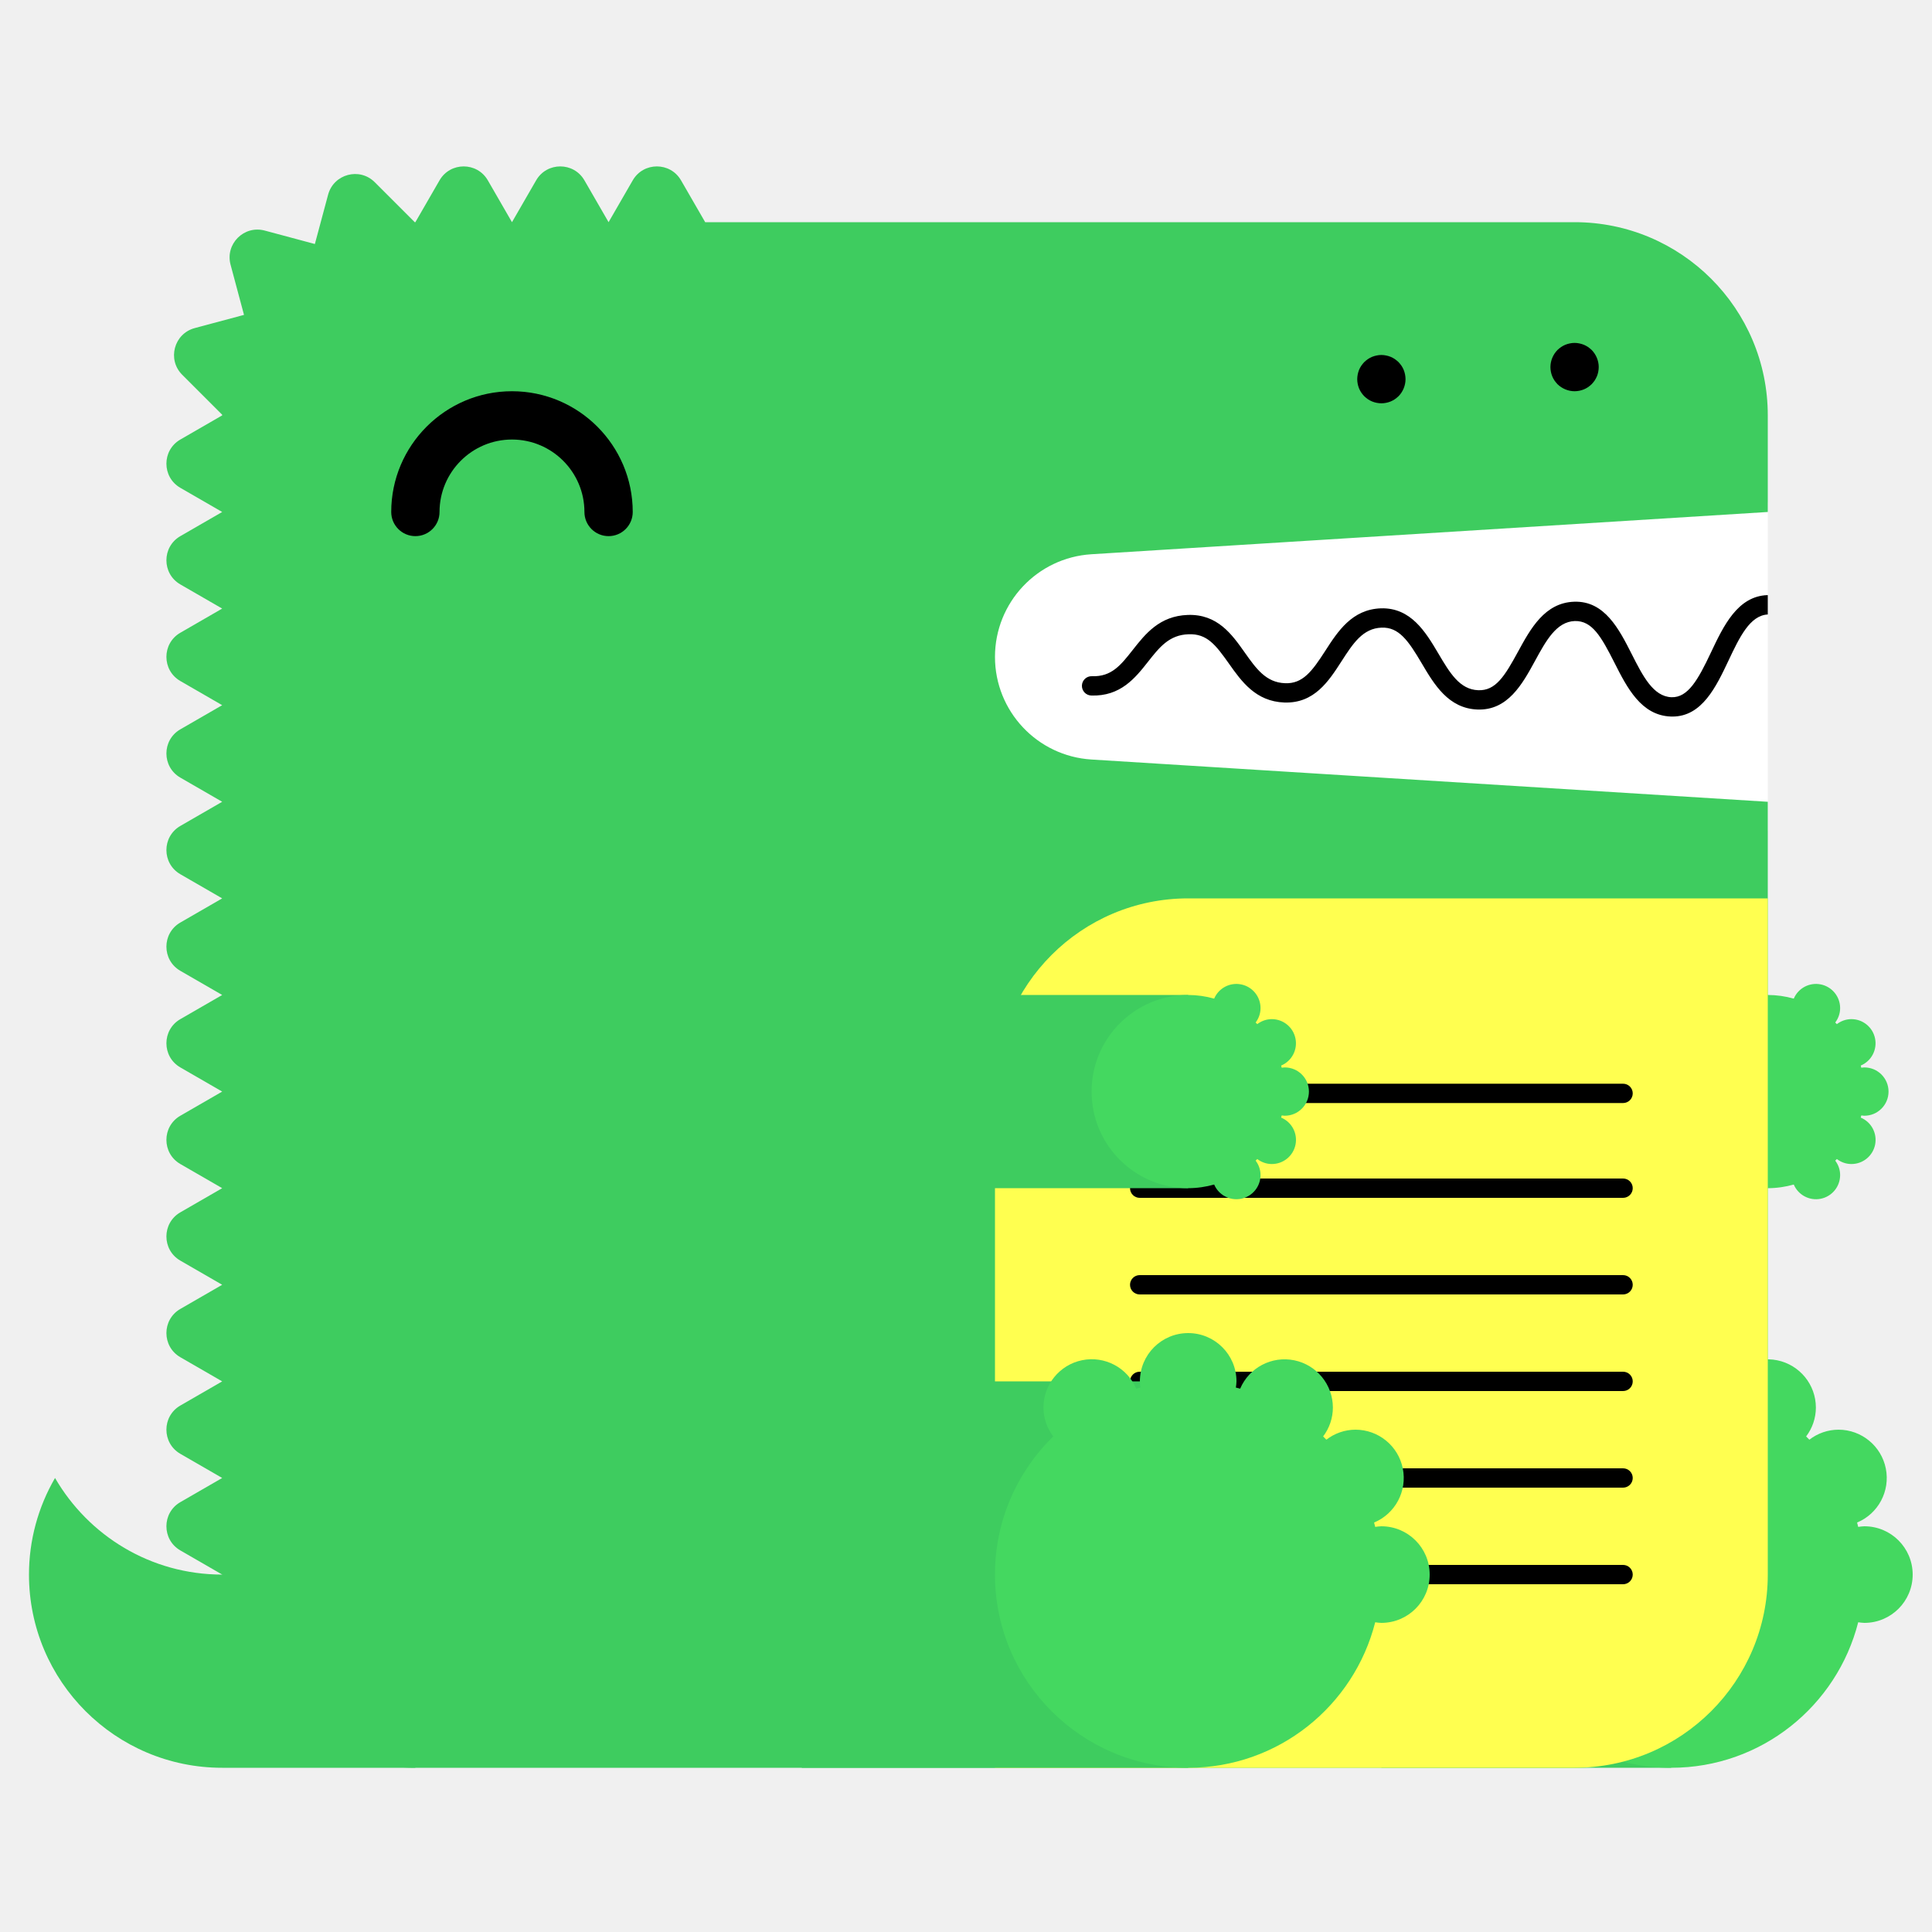
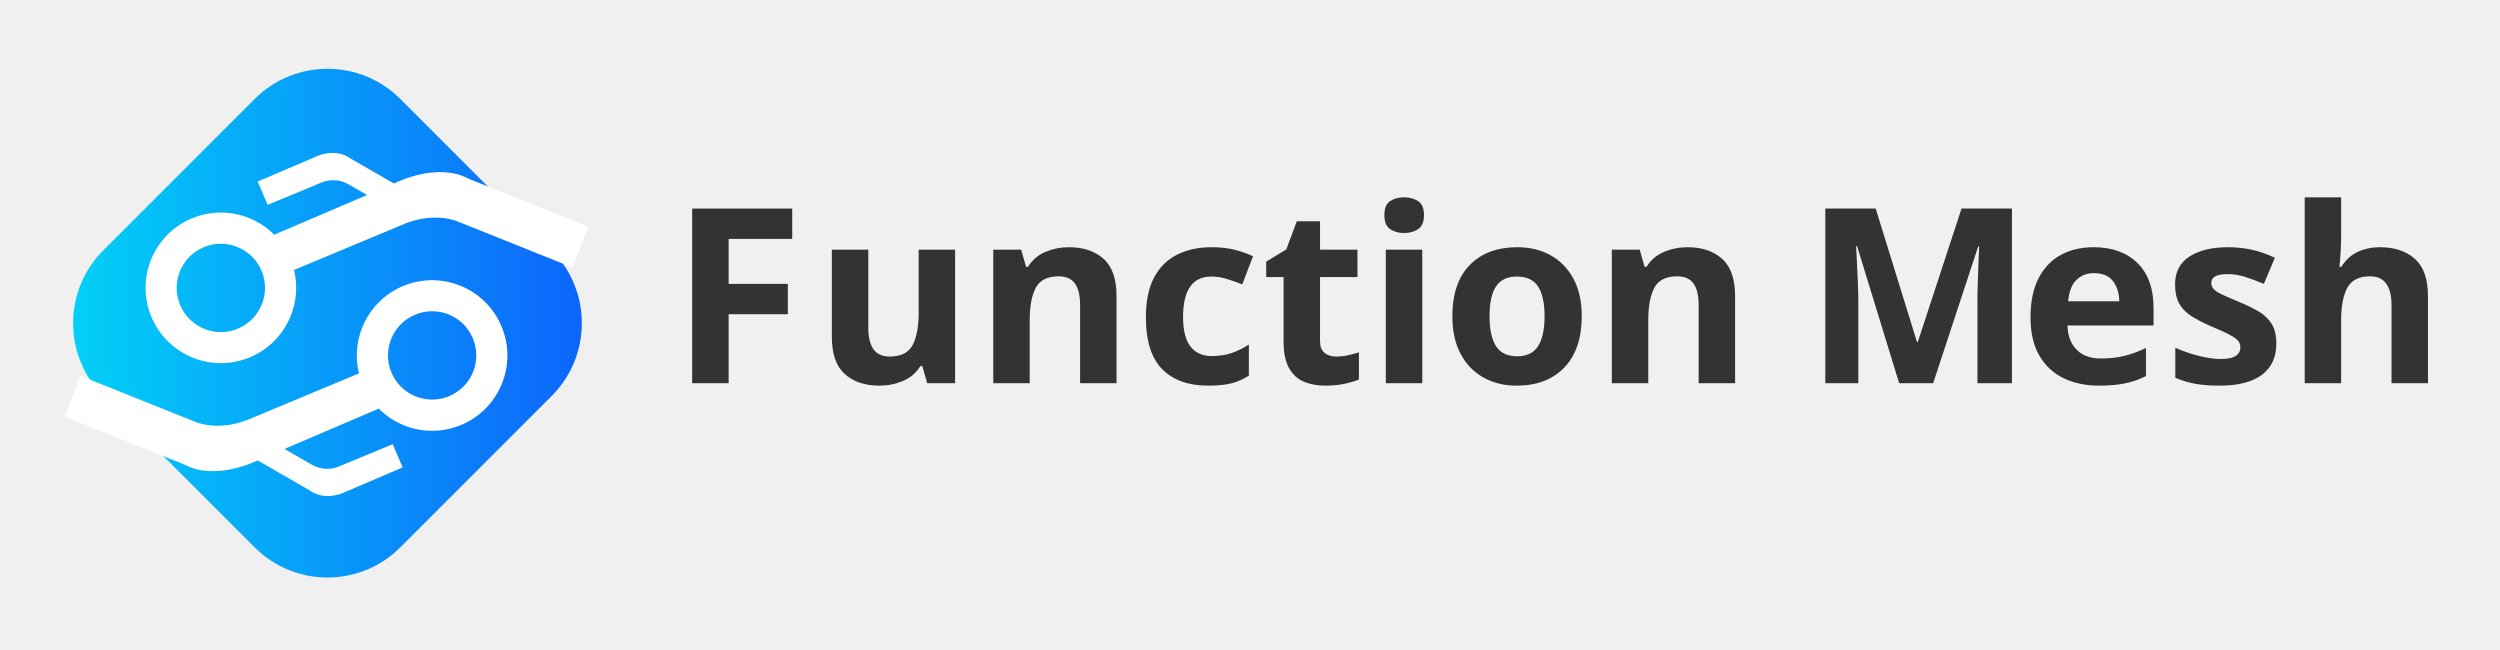
- <svg xmlns="http://www.w3.org/2000/svg" width="200" height="200" viewBox="0 0 200 200">
-   <g fill="none" fill-rule="evenodd">
-     <path fill="#FFF" d="M99 52h84v34H99z" />
-     <path d="M23 163c-7.398 0-13.843-4.027-17.303-10A19.886 19.886 0 0 0 3 163c0 11.046 8.954 20 20 20h20v-20H23z" fill="#3ECC5F" />
-     <path d="M112.98 57.376L183 53V43c0-11.046-8.954-20-20-20H73l-2.5-4.33c-1.112-1.925-3.889-1.925-5 0L63 23l-2.5-4.33c-1.111-1.925-3.889-1.925-5 0L53 23l-2.5-4.33c-1.111-1.925-3.889-1.925-5 0L43 23c-.022 0-.042.003-.065.003l-4.142-4.141c-1.57-1.571-4.252-.853-4.828 1.294l-1.369 5.104-5.192-1.392c-2.148-.575-4.111 1.389-3.535 3.536l1.39 5.193-5.102 1.367c-2.148.576-2.867 3.259-1.296 4.83l4.142 4.142c0 .021-.003.042-.003.064l-4.33 2.5c-1.925 1.111-1.925 3.889 0 5L23 53l-4.33 2.5c-1.925 1.111-1.925 3.889 0 5L23 63l-4.33 2.5c-1.925 1.111-1.925 3.889 0 5L23 73l-4.33 2.5c-1.925 1.111-1.925 3.889 0 5L23 83l-4.33 2.5c-1.925 1.111-1.925 3.889 0 5L23 93l-4.33 2.5c-1.925 1.111-1.925 3.889 0 5L23 103l-4.33 2.5c-1.925 1.111-1.925 3.889 0 5L23 113l-4.33 2.5c-1.925 1.111-1.925 3.889 0 5L23 123l-4.33 2.5c-1.925 1.111-1.925 3.889 0 5L23 133l-4.33 2.5c-1.925 1.111-1.925 3.889 0 5L23 143l-4.33 2.5c-1.925 1.111-1.925 3.889 0 5L23 153l-4.33 2.5c-1.925 1.111-1.925 3.889 0 5L23 163c0 11.046 8.954 20 20 20h120c11.046 0 20-8.954 20-20V83l-70.02-4.376A10.645 10.645 0 0 1 103 68c0-5.621 4.37-10.273 9.98-10.624" fill="#3ECC5F" />
-     <path fill="#3ECC5F" d="M143 183h30v-40h-30z" />
-     <path d="M193 158c-.219 0-.428.037-.639.064-.038-.15-.074-.301-.116-.451A5 5 0 0 0 190.32 148a4.96 4.96 0 0 0-3.016 1.036 26.531 26.531 0 0 0-.335-.336 4.955 4.955 0 0 0 1.011-2.987 5 5 0 0 0-9.599-1.959c-.148-.042-.297-.077-.445-.115.027-.211.064-.42.064-.639a5 5 0 0 0-5-5 5 5 0 0 0-5 5c0 .219.037.428.064.639-.148.038-.297.073-.445.115a4.998 4.998 0 0 0-9.599 1.959c0 1.125.384 2.151 1.011 2.987-3.717 3.632-6.031 8.693-6.031 14.3 0 11.046 8.954 20 20 20 9.339 0 17.16-6.41 19.361-15.064.211.027.42.064.639.064a5 5 0 0 0 5-5 5 5 0 0 0-5-5" fill="#44D860" />
-     <path fill="#3ECC5F" d="M153 123h30v-20h-30z" />
-     <path d="M193 115.5a2.5 2.5 0 1 0 0-5c-.109 0-.214.019-.319.032-.02-.075-.037-.15-.058-.225a2.501 2.501 0 0 0-.963-4.807c-.569 0-1.088.197-1.508.518a6.653 6.653 0 0 0-.168-.168c.314-.417.506-.931.506-1.494a2.5 2.5 0 0 0-4.8-.979A9.987 9.987 0 0 0 183 103c-5.522 0-10 4.478-10 10s4.478 10 10 10c.934 0 1.833-.138 2.69-.377a2.5 2.5 0 0 0 4.8-.979c0-.563-.192-1.077-.506-1.494.057-.055.113-.111.168-.168.42.321.939.518 1.508.518a2.5 2.5 0 0 0 .963-4.807c.021-.074.038-.15.058-.225.105.013.21.032.319.032" fill="#44D860" />
-     <path d="M63 55.5a2.5 2.5 0 0 1-2.5-2.5c0-4.136-3.364-7.5-7.5-7.5s-7.5 3.364-7.5 7.5a2.5 2.5 0 1 1-5 0c0-6.893 5.607-12.5 12.5-12.5S65.5 46.107 65.5 53a2.5 2.5 0 0 1-2.5 2.5" fill="#000" />
-     <path d="M103 183h60c11.046 0 20-8.954 20-20V93h-60c-11.046 0-20 8.954-20 20v70z" fill="#FFFF50" />
-     <path d="M168.02 124h-50.04a1 1 0 1 1 0-2h50.04a1 1 0 1 1 0 2m0 20h-50.04a1 1 0 1 1 0-2h50.04a1 1 0 1 1 0 2m0 20h-50.04a1 1 0 1 1 0-2h50.04a1 1 0 1 1 0 2m0-49.814h-50.04a1 1 0 1 1 0-2h50.04a1 1 0 1 1 0 2m0 19.814h-50.04a1 1 0 1 1 0-2h50.04a1 1 0 1 1 0 2m0 20h-50.04a1 1 0 1 1 0-2h50.04a1 1 0 1 1 0 2M183 61.611c-.012 0-.022-.006-.034-.005-3.09.105-4.552 3.196-5.842 5.923-1.346 2.85-2.387 4.703-4.093 4.647-1.889-.068-2.969-2.202-4.113-4.46-1.314-2.594-2.814-5.536-5.963-5.426-3.046.104-4.513 2.794-5.807 5.167-1.377 2.528-2.314 4.065-4.121 3.994-1.927-.07-2.951-1.805-4.136-3.813-1.321-2.236-2.848-4.75-5.936-4.664-2.994.103-4.465 2.385-5.763 4.4-1.373 2.13-2.335 3.428-4.165 3.351-1.973-.07-2.992-1.51-4.171-3.177-1.324-1.873-2.816-3.993-5.895-3.89-2.928.1-4.399 1.97-5.696 3.618-1.232 1.564-2.194 2.802-4.229 2.724a1 1 0 0 0-.072 2c3.017.101 4.545-1.8 5.872-3.487 1.177-1.496 2.193-2.787 4.193-2.855 1.926-.082 2.829 1.115 4.195 3.045 1.297 1.834 2.769 3.914 5.731 4.021 3.103.104 4.596-2.215 5.918-4.267 1.182-1.834 2.202-3.417 4.15-3.484 1.793-.067 2.769 1.35 4.145 3.681 1.297 2.197 2.766 4.686 5.787 4.796 3.125.108 4.634-2.62 5.949-5.035 1.139-2.088 2.214-4.06 4.119-4.126 1.793-.042 2.728 1.595 4.111 4.33 1.292 2.553 2.757 5.445 5.825 5.556l.169.003c3.064 0 4.518-3.075 5.805-5.794 1.139-2.41 2.217-4.68 4.067-4.773v-2z" fill="#000" />
-     <path fill="#3ECC5F" d="M83 183h40v-40H83z" />
-     <path d="M143 158c-.219 0-.428.037-.639.064-.038-.15-.074-.301-.116-.451A5 5 0 0 0 140.32 148a4.96 4.96 0 0 0-3.016 1.036 26.531 26.531 0 0 0-.335-.336 4.955 4.955 0 0 0 1.011-2.987 5 5 0 0 0-9.599-1.959c-.148-.042-.297-.077-.445-.115.027-.211.064-.42.064-.639a5 5 0 0 0-5-5 5 5 0 0 0-5 5c0 .219.037.428.064.639-.148.038-.297.073-.445.115a4.998 4.998 0 0 0-9.599 1.959c0 1.125.384 2.151 1.011 2.987-3.717 3.632-6.031 8.693-6.031 14.3 0 11.046 8.954 20 20 20 9.339 0 17.16-6.41 19.361-15.064.211.027.42.064.639.064a5 5 0 0 0 5-5 5 5 0 0 0-5-5" fill="#44D860" />
-     <path fill="#3ECC5F" d="M83 123h40v-20H83z" />
-     <path d="M133 115.5a2.5 2.5 0 1 0 0-5c-.109 0-.214.019-.319.032-.02-.075-.037-.15-.058-.225a2.501 2.501 0 0 0-.963-4.807c-.569 0-1.088.197-1.508.518a6.653 6.653 0 0 0-.168-.168c.314-.417.506-.931.506-1.494a2.5 2.5 0 0 0-4.8-.979A9.987 9.987 0 0 0 123 103c-5.522 0-10 4.478-10 10s4.478 10 10 10c.934 0 1.833-.138 2.69-.377a2.5 2.5 0 0 0 4.8-.979c0-.563-.192-1.077-.506-1.494.057-.055.113-.111.168-.168.42.321.939.518 1.508.518a2.5 2.5 0 0 0 .963-4.807c.021-.074.038-.15.058-.225.105.013.21.032.319.032" fill="#44D860" />
-     <path d="M143 41.75c-.16 0-.33-.02-.49-.05a2.52 2.52 0 0 1-.47-.14c-.15-.06-.29-.14-.431-.23-.13-.09-.259-.2-.38-.31-.109-.12-.219-.24-.309-.38s-.17-.28-.231-.43a2.619 2.619 0 0 1-.189-.96c0-.16.02-.33.05-.49.03-.16.08-.31.139-.47.061-.15.141-.29.231-.43.09-.13.2-.26.309-.38.121-.11.25-.22.38-.31.141-.09.281-.17.431-.23.149-.06.31-.11.47-.14.32-.07.65-.07.98 0 .159.03.32.08.47.14.149.06.29.14.43.23.13.09.259.2.38.31.11.12.22.25.31.38.09.14.17.28.23.43.06.16.11.31.14.47.029.16.05.33.05.49 0 .66-.271 1.31-.73 1.77-.121.11-.25.22-.38.31-.14.09-.281.17-.43.23a2.565 2.565 0 0 1-.96.19m20-1.25c-.66 0-1.3-.27-1.771-.73a3.802 3.802 0 0 1-.309-.38c-.09-.14-.17-.28-.231-.43a2.619 2.619 0 0 1-.189-.96c0-.66.27-1.3.729-1.77.121-.11.25-.22.38-.31.141-.09.281-.17.431-.23.149-.06.31-.11.47-.14.32-.07.66-.07.98 0 .159.03.32.08.47.14.149.06.29.14.43.23.13.09.259.2.38.31.459.47.73 1.11.73 1.77 0 .16-.021.33-.05.49-.03.16-.08.32-.14.47-.07.15-.14.29-.23.43-.09.13-.2.26-.31.38-.121.11-.25.22-.38.31-.14.09-.281.17-.43.23a2.565 2.565 0 0 1-.96.19" fill="#000" />
-   </g>
+ <svg xmlns="http://www.w3.org/2000/svg" id="图层_1" data-name="图层 1" viewBox="0 0 1693.68 440.26">
+   <defs>
+     <style>.cls-1{font-size:165.7px;fill:#333;font-family:WorkSans-SemiBold, Work Sans;font-weight:600;}.cls-2{letter-spacing:-0.03em;}.cls-3{letter-spacing:-0.01em;}.cls-4{fill:url(#未命名的渐变_5);}.cls-5{fill:#fff;}</style>
+     <linearGradient id="未命名的渐变_5" x1="49.53" y1="218.93" x2="394.16" y2="218.93" gradientTransform="translate(-89.83 220.99) rotate(-45)" gradientUnits="userSpaceOnUse">
+       <stop offset="0" stop-color="#02d0f7" />
+       <stop offset="1" stop-color="#0d65fb" />
+     </linearGradient>
+   </defs>
+   <text class="cls-1" transform="translate(454.02 259.61)">
+     <tspan class="cls-2">F</tspan>
+     <tspan x="97.1" y="0">unction </tspan>
+     <tspan class="cls-3" x="767.66" y="0">M</tspan>
+     <tspan x="914.14" y="0">esh</tspan>
+   </text>
+   <rect class="cls-4" x="79.57" y="76.65" width="284.56" height="284.56" rx="69.76" transform="translate(219.79 -92.75) rotate(45)" />
+   <path class="cls-5" d="M44,282.28,54.49,254.6l77.16,30.93s16.5,8,39.65-2.58l74.59-31.13,10.7,25-82.42,35.25s-28.08,14.11-49.2,2.67C98.34,304.15,44,282.28,44,282.28Z" />
+   <path class="cls-5" d="M272.72,193.93a51,51,0,1,0,66.9,26.82A51,51,0,0,0,272.72,193.93Zm31.81,74.37A29.92,29.92,0,1,1,320.27,229,29.92,29.92,0,0,1,304.53,268.3Z" />
+   <path class="cls-5" d="M398.41,153.56l-10.53,27.68-77.16-30.93s-16.5-8-39.65,2.58L196.48,184l-10.7-25,82.42-35.26s28.08-14.11,49.2-2.66C344,131.7,398.41,153.56,398.41,153.56Z" />
+   <path class="cls-5" d="M169.65,241.91a51,51,0,1,0-66.9-26.81A51,51,0,0,0,169.65,241.91Zm-31.81-74.36a29.92,29.92,0,1,1-15.74,39.27A29.92,29.92,0,0,1,137.84,167.55Z" />
+   <path class="cls-5" d="M279.77,131.79l-3.66,16.14-40-23.07a20.74,20.74,0,0,0-19.53-.68l-35.25,14.59L174.56,123l38.9-16.64s13.14-6.94,24.27,1.18C251.54,115.5,279.77,131.79,279.77,131.79Z" />
+   <path class="cls-5" d="M167.61,307.9l3.66-16.14,40,23.07a20.76,20.76,0,0,0,19.53.69l35.25-14.6,6.73,15.73-38.91,16.64s-13.13,6.94-24.26-1.17C195.84,324.2,167.61,307.9,167.61,307.9Z" />
</svg>
